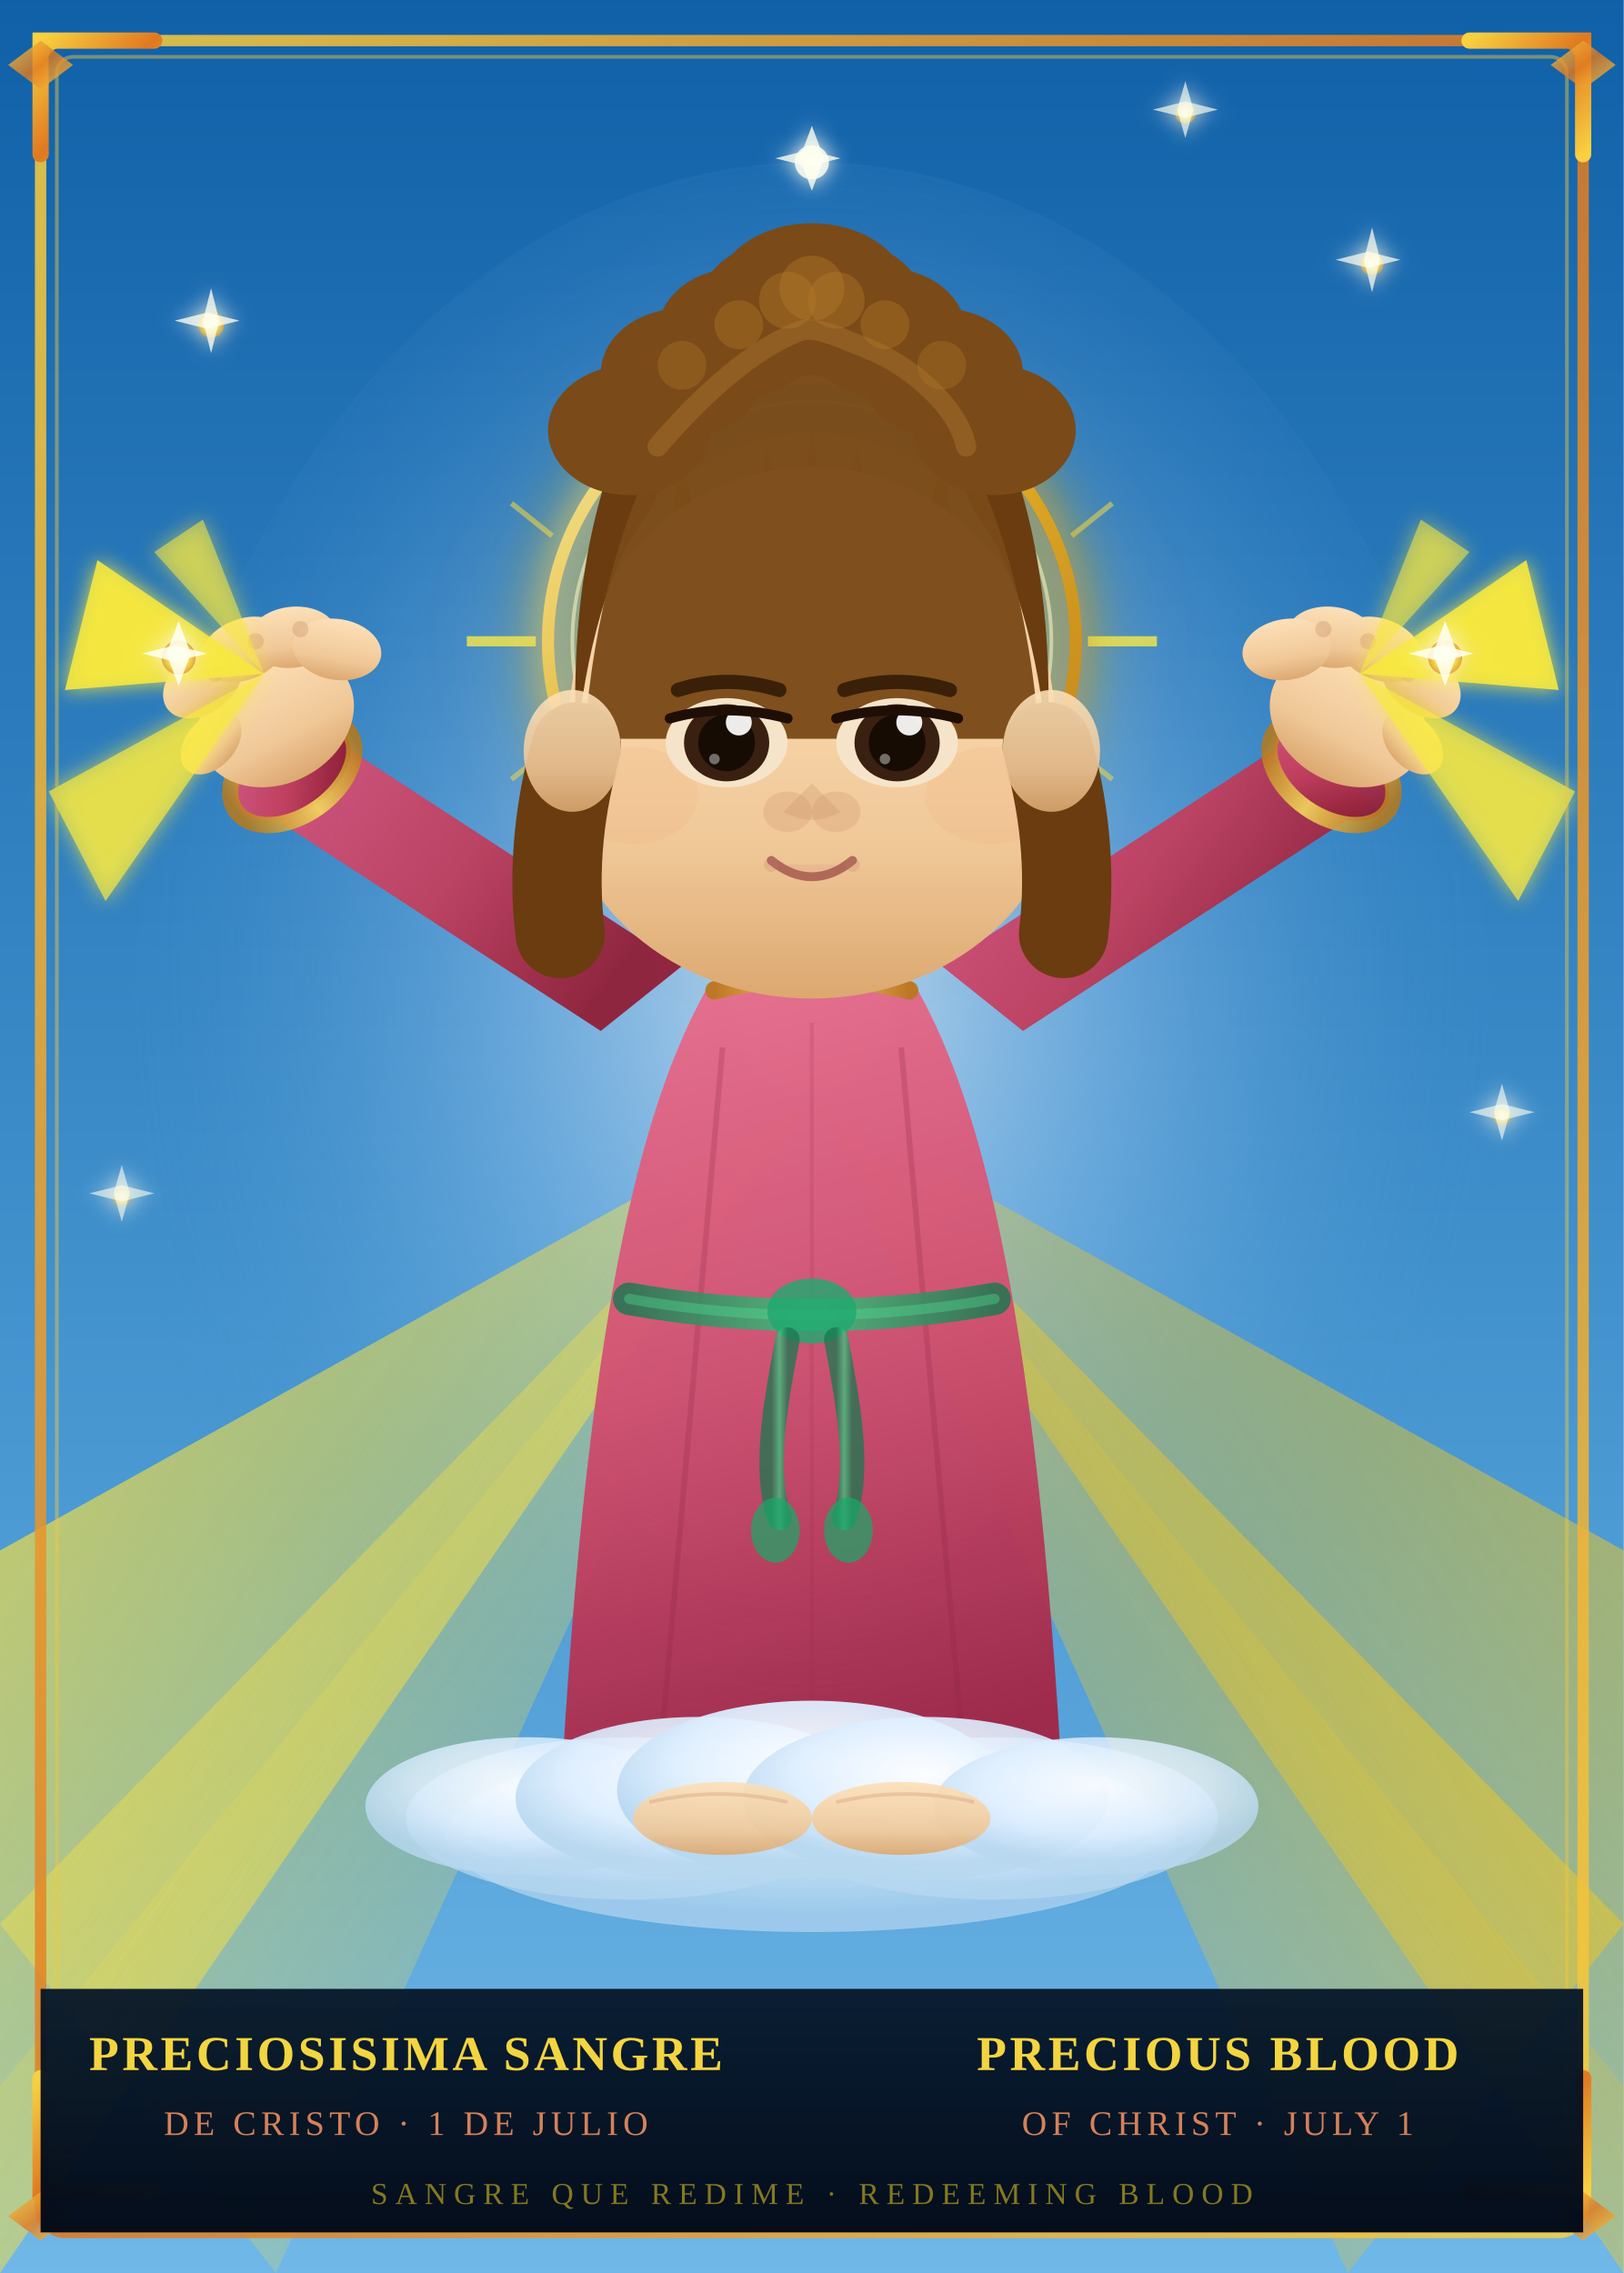
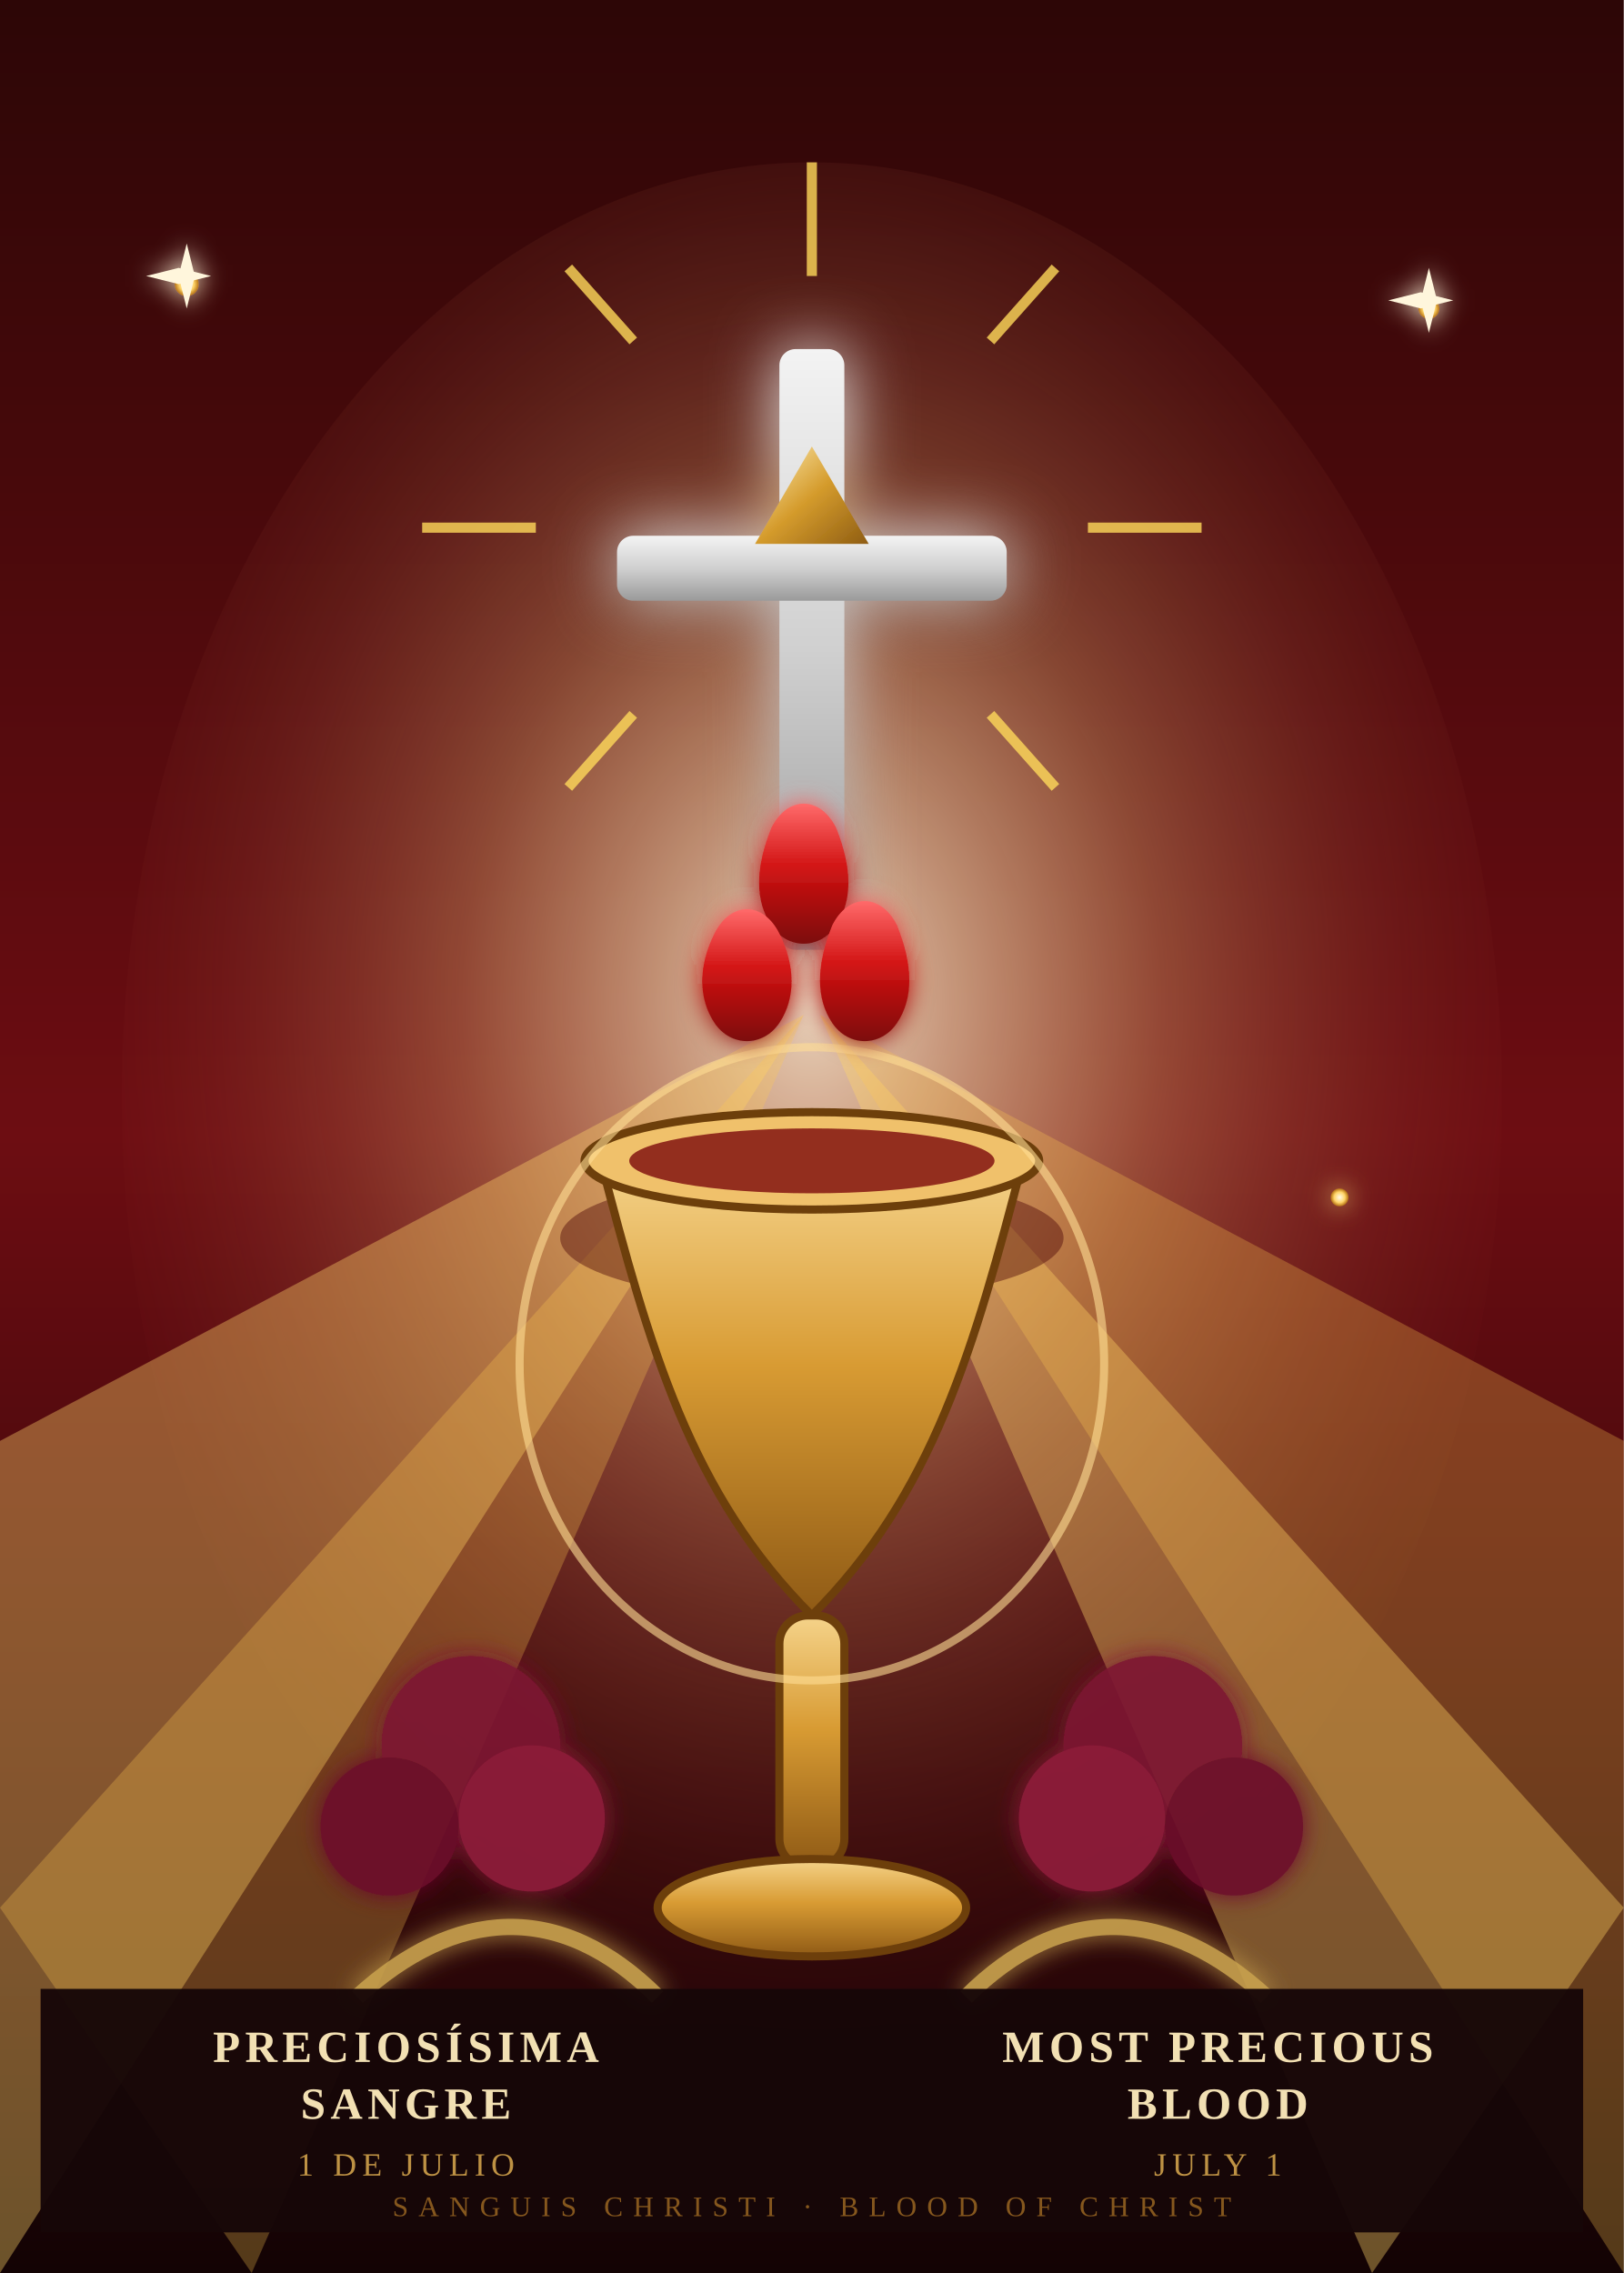
<svg xmlns="http://www.w3.org/2000/svg" viewBox="0 0 400 560" width="400" height="560">
  <defs>
-     <linearGradient id="dn-bg" x1="0" y1="0" x2="0" y2="1">
-       <stop offset="0%" stop-color="#1060a8" />
-       <stop offset="55%" stop-color="#4090cc" />
-       <stop offset="100%" stop-color="#70b8e8" />
+     <linearGradient id="pb-bg" x1="0" y1="0" x2="0" y2="1">
+       <stop offset="0%" stop-color="#2c0606" />
+       <stop offset="50%" stop-color="#6d0d12" />
+       <stop offset="100%" stop-color="#120304" />
    </linearGradient>
-     <radialGradient id="dn-aura" cx="50%" cy="44%" r="52%">
-       <stop offset="0%" stop-color="#ffffff" stop-opacity="0.70" />
-       <stop offset="45%" stop-color="#c0e0ff" stop-opacity="0.32" />
-       <stop offset="100%" stop-color="#4090cc" stop-opacity="0" />
+     <radialGradient id="pb-aura" cx="50%" cy="45%" r="56%">
+       <stop offset="0%" stop-color="#fff4d8" stop-opacity="0.85" />
+       <stop offset="45%" stop-color="#ffd48a" stop-opacity="0.30" />
+       <stop offset="100%" stop-color="#7a1414" stop-opacity="0" />
    </radialGradient>
-     <linearGradient id="dn-r1" x1="0" y1="0" x2="1" y2="1">
-       <stop offset="0%" stop-color="#f8e040" stop-opacity="0.90" />
-       <stop offset="100%" stop-color="#f8e040" stop-opacity="0" />
+     <linearGradient id="pb-gold" x1="0" y1="0" x2="1" y2="1">
+       <stop offset="0%" stop-color="#ffefb8" />
+       <stop offset="50%" stop-color="#d59c2d" />
+       <stop offset="100%" stop-color="#8f5d12" />
    </linearGradient>
-     <linearGradient id="dn-r2" x1="1" y1="0" x2="0" y2="1">
-       <stop offset="0%" stop-color="#f0c820" stop-opacity="0.88" />
-       <stop offset="100%" stop-color="#f0c820" stop-opacity="0" />
+     <linearGradient id="pb-silver" x1="0" y1="0" x2="0" y2="1">
+       <stop offset="0%" stop-color="#f3f3f3" />
+       <stop offset="50%" stop-color="#d0d0d0" />
+       <stop offset="100%" stop-color="#9a9a9a" />
    </linearGradient>
-     <radialGradient id="dn-halo" cx="50%" cy="50%" r="50%">
-       <stop offset="0%" stop-color="#fffef0" stop-opacity="0.92" />
-       <stop offset="48%" stop-color="#f8d840" stop-opacity="0.42" />
-       <stop offset="100%" stop-color="#c09010" stop-opacity="0" />
+     <linearGradient id="pb-cup" x1="0" y1="0" x2="0" y2="1">
+       <stop offset="0%" stop-color="#f5d38a" />
+       <stop offset="45%" stop-color="#d89b33" />
+       <stop offset="100%" stop-color="#8f5a15" />
+     </linearGradient>
+     <linearGradient id="pb-blood" x1="0" y1="0" x2="0" y2="1">
+       <stop offset="0%" stop-color="#ff6a6a" />
+       <stop offset="45%" stop-color="#d21414" />
+       <stop offset="100%" stop-color="#7d0808" />
+     </linearGradient>
+     <radialGradient id="pb-spark" cx="50%" cy="50%" r="50%">
+       <stop offset="0%" stop-color="#fff9ea" />
+       <stop offset="60%" stop-color="#ffd468" />
+       <stop offset="100%" stop-color="#b46f12" />
    </radialGradient>
-     <linearGradient id="dn-gold" x1="0" y1="0" x2="1" y2="1">
-       <stop offset="0%" stop-color="#fff0a0" />
-       <stop offset="48%" stop-color="#e8b020" />
-       <stop offset="100%" stop-color="#c07810" />
-     </linearGradient>
-     <linearGradient id="dn-crown" x1="0" y1="0" x2="0" y2="1">
-       <stop offset="0%" stop-color="#d4a030" />
-       <stop offset="55%" stop-color="#9a6015" />
-       <stop offset="100%" stop-color="#6a3c08" />
-     </linearGradient>
-     <linearGradient id="dn-tunic" x1="0" y1="0" x2="0.15" y2="1">
-       <stop offset="0%" stop-color="#e87090" />
-       <stop offset="52%" stop-color="#d05070" />
-       <stop offset="100%" stop-color="#a02848" />
-     </linearGradient>
-     <linearGradient id="dn-sleeve" x1="0" y1="0" x2="1" y2="0.5">
-       <stop offset="0%" stop-color="#d85880" />
-       <stop offset="55%" stop-color="#c04060" />
-       <stop offset="100%" stop-color="#902038" />
-     </linearGradient>
-     <linearGradient id="dn-trim" x1="0" y1="0" x2="1" y2="0">
-       <stop offset="0%" stop-color="#b87818" />
-       <stop offset="50%" stop-color="#f8e060" />
-       <stop offset="100%" stop-color="#b87818" />
-     </linearGradient>
-     <linearGradient id="dn-sash" x1="0" y1="0" x2="1" y2="0">
-       <stop offset="0%" stop-color="#187850" />
-       <stop offset="50%" stop-color="#38c880" />
-       <stop offset="100%" stop-color="#187850" />
-     </linearGradient>
-     <linearGradient id="dn-skin" x1="0" y1="0" x2="0" y2="1">
-       <stop offset="0%" stop-color="#fde0b8" />
-       <stop offset="65%" stop-color="#f0c898" />
-       <stop offset="100%" stop-color="#dca870" />
-     </linearGradient>
-     <linearGradient id="dn-hair" x1="0.2" y1="0" x2="0.8" y2="1">
-       <stop offset="0%" stop-color="#b87830" />
-       <stop offset="50%" stop-color="#8a5018" />
-       <stop offset="100%" stop-color="#5a3008" />
-     </linearGradient>
-     <radialGradient id="dn-cloud" cx="50%" cy="35%" r="55%">
-       <stop offset="0%" stop-color="#ffffff" />
-       <stop offset="65%" stop-color="#ddeeff" />
-       <stop offset="100%" stop-color="#b8d8f0" />
-     </radialGradient>
-     <radialGradient id="dn-spark" cx="50%" cy="50%" r="50%">
-       <stop offset="0%" stop-color="#fffff8" />
-       <stop offset="55%" stop-color="#f8e858" />
-       <stop offset="100%" stop-color="#e0a020" />
-     </radialGradient>
-     <linearGradient id="dn-frame" x1="0" y1="0" x2="1" y2="1">
-       <stop offset="0%" stop-color="#f8d040" />
-       <stop offset="50%" stop-color="#e07820" />
-       <stop offset="100%" stop-color="#f8d040" />
-     </linearGradient>
-     <linearGradient id="dn-panel" x1="0" y1="0" x2="0" y2="1">
-       <stop offset="0%" stop-color="#041428" stop-opacity="0.96" />
-       <stop offset="100%" stop-color="#020a18" stop-opacity="1" />
-     </linearGradient>
-     <filter id="dn-sg" x="-35%" y="-35%" width="170%" height="170%">
-       <feGaussianBlur stdDeviation="10" result="b" />
+     <filter id="pb-glow" x="-40%" y="-40%" width="180%" height="180%">
+       <feGaussianBlur stdDeviation="8" result="b" />
      <feMerge>
        <feMergeNode in="b" />
        <feMergeNode in="SourceGraphic" />
      </feMerge>
    </filter>
-     <filter id="dn-gf" x="-28%" y="-28%" width="156%" height="156%">
-       <feGaussianBlur stdDeviation="4" result="b" />
-       <feMerge>
-         <feMergeNode in="b" />
-         <feMergeNode in="SourceGraphic" />
-       </feMerge>
-     </filter>
-     <filter id="dn-sp" x="-100%" y="-100%" width="300%" height="300%">
-       <feGaussianBlur stdDeviation="2.5" result="b" />
+     <filter id="pb-soft" x="-40%" y="-40%" width="180%" height="180%">
+       <feGaussianBlur stdDeviation="3" result="b" />
      <feMerge>
        <feMergeNode in="b" />
        <feMergeNode in="SourceGraphic" />
      </feMerge>
    </filter>
  </defs>
  <style>
-     @keyframes auraPulse  { 0%,100%{opacity:.78} 50%{opacity:1.0} }
-     @keyframes sunSpin    { from{transform:rotate(0deg)} to{transform:rotate(360deg)} }
-     @keyframes rayAlt1    { 0%,100%{opacity:.88} 50%{opacity:.44} }
-     @keyframes rayAlt2    { 0%,100%{opacity:.44} 50%{opacity:.88} }
-     @keyframes twinkA     { 0%,100%{opacity:0;transform:scale(.5)} 50%{opacity:1;transform:scale(1.3)} }
-     @keyframes twinkB     { 0%,100%{opacity:1} 50%{opacity:.05} }
-     @keyframes crownGlow  { 0%,100%{opacity:.86} 50%{opacity:1.0} }
-     @keyframes handGlow   { 0%,100%{opacity:.28} 50%{opacity:.58} }
-     .aura  { animation: auraPulse  4.0s ease-in-out infinite; }
-     .sun   { animation: sunSpin   30s  linear     infinite; transform-origin: 200px 158px; }
-     .rl    { animation: rayAlt1    4.5s ease-in-out infinite; }
-     .rr    { animation: rayAlt2    4.5s ease-in-out infinite; }
-     .s1    { animation: twinkA     3.0s ease-in-out infinite; }
-     .s2    { animation: twinkB     3.6s ease-in-out infinite; }
-     .s3    { animation: twinkA     4.2s ease-in-out  .7s infinite; }
-     .s4    { animation: twinkB     2.6s ease-in-out 1.3s infinite; }
-     .s5    { animation: twinkA     3.9s ease-in-out  .3s infinite; }
-     .crown { animation: crownGlow  3.2s ease-in-out infinite; }
-     .hg    { animation: handGlow   2.8s ease-in-out infinite; }
+     @keyframes auraPulse { 0%,100%{opacity:.76} 50%{opacity:1} }
+     @keyframes sunSpin { from{transform:rotate(0deg)} to{transform:rotate(360deg)} }
+     @keyframes rayAlt1 { 0%,100%{opacity:.9} 50%{opacity:.45} }
+     @keyframes rayAlt2 { 0%,100%{opacity:.45} 50%{opacity:.9} }
+     @keyframes twinkA { 0%,100%{opacity:0;transform:scale(.5)} 50%{opacity:1;transform:scale(1.25)} }
+     @keyframes twinkB { 0%,100%{opacity:1} 50%{opacity:.12} }
+     @keyframes dropFlow { 0%,100%{transform:translateY(0px)} 50%{transform:translateY(4px)} }
+     @keyframes cupGlow { 0%,100%{opacity:.82} 50%{opacity:1} }
+ 
+     .aura { animation: auraPulse 4.2s ease-in-out infinite; }
+     .sun { animation: sunSpin 30s linear infinite; transform-origin: 200px 140px; }
+     .rl { animation: rayAlt1 4.5s ease-in-out infinite; }
+     .rr { animation: rayAlt2 4.5s ease-in-out infinite; }
+     .s1 { animation: twinkA 3.1s ease-in-out infinite; }
+     .s2 { animation: twinkB 3.8s ease-in-out infinite; }
+     .s3 { animation: twinkA 4.0s ease-in-out .8s infinite; }
+     .drop { animation: dropFlow 2.2s ease-in-out infinite; }
+     .cup-glow { animation: cupGlow 3.0s ease-in-out infinite; }
  </style>
-   <rect width="400" height="560" fill="url(#dn-bg)" />
-   <ellipse class="aura" cx="200" cy="265" rx="168" ry="225" fill="url(#dn-aura)" />
-   <g filter="url(#dn-sp)">
+   <rect width="400" height="560" fill="url(#pb-bg)" />
+   <ellipse class="aura" cx="200" cy="270" rx="170" ry="230" fill="url(#pb-aura)" />
+   <g class="sun">
+     <line x1="200" y1="68" x2="200" y2="40" stroke="#ffd95a" stroke-width="2.5" opacity=".8" />
+     <line x1="244" y1="84" x2="260" y2="66" stroke="#ffd95a" stroke-width="2.5" opacity=".8" />
+     <line x1="268" y1="130" x2="296" y2="130" stroke="#ffd95a" stroke-width="2.5" opacity=".8" />
+     <line x1="244" y1="176" x2="260" y2="194" stroke="#ffd95a" stroke-width="2.5" opacity=".8" />
+     <line x1="200" y1="192" x2="200" y2="220" stroke="#ffd95a" stroke-width="2.5" opacity=".8" />
+     <line x1="156" y1="176" x2="140" y2="194" stroke="#ffd95a" stroke-width="2.5" opacity=".8" />
+     <line x1="132" y1="130" x2="104" y2="130" stroke="#ffd95a" stroke-width="2.5" opacity=".8" />
+     <line x1="156" y1="84" x2="140" y2="66" stroke="#ffd95a" stroke-width="2.5" opacity=".8" />
+   </g>
+   <g class="rl">
+     <polygon points="198,250 0,560 0,355" fill="#ffd46a" opacity=".38" />
+     <polygon points="198,250 0,470 62,560" fill="#ffc84e" opacity=".28" />
+   </g>
+   <g class="rr">
+     <polygon points="202,250 400,470 338,560" fill="#ffd46a" opacity=".38" />
+     <polygon points="202,250 400,355 400,560" fill="#ffc84e" opacity=".28" />
+   </g>
+   <g filter="url(#pb-soft)">
    <g class="s1">
-       <circle cx="52" cy="80" r="3.2" fill="url(#dn-spark)" opacity=".82" />
-       <polygon points="52,71 54,79 52,87 50,79" fill="#fffff0" opacity=".76" />
-       <polygon points="43,79 51,81 59,79 51,77" fill="#fffff0" opacity=".76" />
+       <circle cx="46" cy="70" r="3" fill="url(#pb-spark)" />
+       <polygon points="46,60 48,68 46,76 44,68" fill="#fff6dc" />
+       <polygon points="36,68 44,70 52,68 44,66" fill="#fff6dc" />
    </g>
    <g class="s2">
-       <circle cx="338" cy="65" r="2.8" fill="url(#dn-spark)" opacity=".76" />
-       <polygon points="338,56 340,64 338,72 336,64" fill="#fffff0" opacity=".70" />
-       <polygon points="329,64 337,66 345,64 337,62" fill="#fffff0" opacity=".70" />
+       <circle cx="352" cy="76" r="2.6" fill="url(#pb-spark)" />
+       <polygon points="352,66 354,74 352,82 350,74" fill="#fff6dc" />
+       <polygon points="342,74 350,76 358,74 350,72" fill="#fff6dc" />
    </g>
    <g class="s3">
-       <circle cx="370" cy="275" r="2.2" fill="url(#dn-spark)" opacity=".65" />
-       <polygon points="370,267 372,274 370,281 368,274" fill="#fffff0" opacity=".60" />
-       <polygon points="362,274 370,276 378,274 370,272" fill="#fffff0" opacity=".60" />
-     </g>
-     <g class="s4">
-       <circle cx="30" cy="295" r="2.2" fill="url(#dn-spark)" opacity=".62" />
-       <polygon points="30,287 32,294 30,301 28,294" fill="#fffff0" opacity=".58" />
-       <polygon points="22,294 30,296 38,294 30,292" fill="#fffff0" opacity=".58" />
-     </g>
-     <g class="s5">
-       <circle cx="292" cy="28" r="2.5" fill="url(#dn-spark)" opacity=".70" />
-       <polygon points="292,20 294,27 292,34 290,27" fill="#fffff0" opacity=".65" />
-       <polygon points="284,27 292,29 300,27 292,25" fill="#fffff0" opacity=".65" />
-     </g>
-     <g class="s1">
-       <circle cx="200" cy="40" r="4.2" fill="#fffff0" opacity=".82" />
-       <polygon points="200,31 203,39 200,47 197,39" fill="#fffff0" opacity=".78" />
-       <polygon points="191,39 199,41 207,39 199,37" fill="#fffff0" opacity=".78" />
+       <circle cx="330" cy="295" r="2.2" fill="url(#pb-spark)" />
    </g>
  </g>
-   <g class="rl">
-     <polygon points="198,272 0,560 0,382" fill="url(#dn-r1)" opacity=".90" />
-     <polygon points="198,272 0,474 68,560" fill="url(#dn-r1)" opacity=".72" />
-     <polygon points="198,272 0,560 0,514" fill="url(#dn-r1)" opacity=".36" />
+   <g filter="url(#pb-glow)">
+     <rect x="192" y="86" width="16" height="148" rx="4" fill="url(#pb-silver)" />
+     <rect x="152" y="132" width="96" height="16" rx="4" fill="url(#pb-silver)" />
+     <path d="M 200 110 L 186 134 L 214 134 Z" fill="url(#pb-gold)" />
  </g>
-   <g class="rr">
-     <polygon points="202,272 400,474 332,560" fill="url(#dn-r2)" opacity=".90" />
-     <polygon points="202,272 400,382 400,560" fill="url(#dn-r2)" opacity=".72" />
-     <polygon points="202,272 400,514 400,560" fill="url(#dn-r2)" opacity=".36" />
+   <g>
+     <ellipse cx="200" cy="305" rx="62" ry="16" fill="#4f0909" opacity=".45" />
+     <path d="M 148 286 C 160 332 170 368 200 398 C 230 368 240 332 252 286 Z" fill="url(#pb-cup)" stroke="#6d3f0b" stroke-width="2" />
+     <ellipse cx="200" cy="286" rx="56" ry="12" fill="#f0c16b" stroke="#6d3f0b" stroke-width="2" />
+     <ellipse cx="200" cy="286" rx="45" ry="8" fill="#7f0d0d" opacity=".82" />
+     <rect x="192" y="398" width="16" height="62" rx="7" fill="url(#pb-cup)" stroke="#6d3f0b" stroke-width="2" />
+     <ellipse cx="200" cy="470" rx="38" ry="12" fill="url(#pb-cup)" stroke="#6d3f0b" stroke-width="2" />
+     <ellipse class="cup-glow" cx="200" cy="336" rx="72" ry="78" fill="none" stroke="#ffde94" stroke-width="2" opacity=".6" />
  </g>
-   <circle class="aura" cx="200" cy="158" r="80" fill="url(#dn-halo)" filter="url(#dn-sg)" />
-   <g class="sun">
-     <line x1="200" y1="92" x2="200" y2="75" stroke="#f8e848" stroke-width="2.5" opacity=".82" />
-     <line x1="246" y1="112" x2="256" y2="102" stroke="#f8e848" stroke-width="2.5" opacity=".80" />
-     <line x1="268" y1="158" x2="285" y2="158" stroke="#f8e848" stroke-width="2.5" opacity=".80" />
-     <line x1="246" y1="204" x2="256" y2="214" stroke="#f8e848" stroke-width="2.5" opacity=".78" />
-     <line x1="200" y1="224" x2="200" y2="241" stroke="#f8e848" stroke-width="2.5" opacity=".75" />
-     <line x1="154" y1="204" x2="144" y2="214" stroke="#f8e848" stroke-width="2.5" opacity=".78" />
-     <line x1="132" y1="158" x2="115" y2="158" stroke="#f8e848" stroke-width="2.5" opacity=".80" />
-     <line x1="154" y1="112" x2="144" y2="102" stroke="#f8e848" stroke-width="2.5" opacity=".80" />
-     <line x1="228" y1="96" x2="236" y2="87" stroke="#f8d840" stroke-width="1.3" opacity=".55" />
-     <line x1="264" y1="132" x2="274" y2="124" stroke="#f8d840" stroke-width="1.3" opacity=".55" />
-     <line x1="264" y1="184" x2="274" y2="192" stroke="#f8d840" stroke-width="1.3" opacity=".52" />
-     <line x1="228" y1="220" x2="236" y2="229" stroke="#f8d840" stroke-width="1.3" opacity=".52" />
-     <line x1="172" y1="220" x2="164" y2="229" stroke="#f8d840" stroke-width="1.3" opacity=".52" />
-     <line x1="136" y1="184" x2="126" y2="192" stroke="#f8d840" stroke-width="1.3" opacity=".52" />
-     <line x1="136" y1="132" x2="126" y2="124" stroke="#f8d840" stroke-width="1.3" opacity=".55" />
-     <line x1="172" y1="96" x2="164" y2="87" stroke="#f8d840" stroke-width="1.3" opacity=".55" />
+   <g class="drop" filter="url(#pb-soft)">
+     <path d="M 190 204 C 186 214 186 222 190 228 C 194 234 202 234 206 228 C 210 222 210 214 206 204 C 202 196 194 196 190 204 Z" fill="url(#pb-blood)" />
+     <path d="M 205 228 C 201 238 201 246 205 252 C 209 258 217 258 221 252 C 225 246 225 238 221 228 C 217 220 209 220 205 228 Z" fill="url(#pb-blood)" />
+     <path d="M 176 230 C 172 238 172 246 176 252 C 180 258 188 258 192 252 C 196 246 196 238 192 230 C 188 222 180 222 176 230 Z" fill="url(#pb-blood)" />
  </g>
-   <circle class="crown" cx="200" cy="158" r="65" fill="none" stroke="url(#dn-gold)" stroke-width="3.0" opacity=".94" filter="url(#dn-gf)" />
-   <circle cx="200" cy="158" r="59" fill="none" stroke="#fff8c0" stroke-width="0.9" opacity=".55" />
-   <path d="M 162,132 Q 200,128 238,132 L 238,140 Q 200,136 162,140 Z" fill="url(#dn-crown)" opacity=".92" />
-   <polygon points="165,132 168,112 172,132" fill="url(#dn-crown)" opacity=".90" />
-   <polygon points="175,132 178,122 181,132" fill="url(#dn-crown)" opacity=".84" />
-   <polygon points="186,132 189,108 193,132" fill="url(#dn-crown)" opacity=".92" />
-   <polygon points="197,132 200,104 203,132" fill="url(#dn-crown)" opacity=".96" />
-   <polygon points="207,132 211,108 215,132" fill="url(#dn-crown)" opacity=".92" />
-   <polygon points="219,132 222,122 225,132" fill="url(#dn-crown)" opacity=".84" />
-   <polygon points="228,132 232,112 235,132" fill="url(#dn-crown)" opacity=".90" />
-   <circle cx="168" cy="133" r="2.5" fill="#ffe090" opacity=".88" />
-   <circle cx="189" cy="133" r="2.5" fill="#ff8070" opacity=".88" />
-   <circle cx="200" cy="133" r="3.2" fill="#fffae0" opacity=".92" />
-   <circle cx="211" cy="133" r="2.5" fill="#80d8ff" opacity=".88" />
-   <circle cx="232" cy="133" r="2.5" fill="#ffe090" opacity=".88" />
-   <path d="M 163,137 Q 200,134 237,137" fill="none" stroke="#f8e878" stroke-width="1.0" opacity=".40" />
-   <path d="M 175,242 C 160,268 145,315 138,445            L 262,445 C 255,315 240,268 225,242 Z" fill="url(#dn-tunic)" opacity=".97" />
-   <line x1="178" y1="258" x2="162" y2="440" stroke="#8a2040" stroke-width="1.4" opacity=".22" />
-   <line x1="200" y1="252" x2="200" y2="442" stroke="#9a2848" stroke-width="1.0" opacity=".16" />
-   <line x1="222" y1="258" x2="238" y2="440" stroke="#8a2040" stroke-width="1.4" opacity=".22" />
-   <polygon points="168,238  148,254  62,198  82,182" fill="url(#dn-sleeve)" opacity=".96" />
-   <ellipse cx="72" cy="190" rx="16" ry="10" fill="url(#dn-sleeve)" transform="rotate(-35,72,190)" opacity=".96" />
-   <ellipse cx="72" cy="190" rx="17" ry="11" fill="none" stroke="url(#dn-trim)" stroke-width="4" transform="rotate(-35,72,190)" opacity=".85" />
-   <polygon points="232,238  252,254  338,198  318,182" fill="url(#dn-sleeve)" opacity=".96" />
-   <ellipse cx="328" cy="190" rx="16" ry="10" fill="url(#dn-sleeve)" transform="rotate(35,328,190)" opacity=".96" />
-   <ellipse cx="328" cy="190" rx="17" ry="11" fill="none" stroke="url(#dn-trim)" stroke-width="4" transform="rotate(35,328,190)" opacity=".85" />
-   <path d="M 176,244 Q 200,238 224,244" fill="none" stroke="url(#dn-trim)" stroke-width="4.5" stroke-linecap="round" opacity=".88" />
-   <path d="M 138,445 Q 200,453 262,445" fill="none" stroke="url(#dn-trim)" stroke-width="5.5" stroke-linecap="round" opacity=".88" />
-   <path d="M 140,433 Q 200,441 260,433" fill="none" stroke="url(#dn-trim)" stroke-width="2.0" stroke-linecap="round" opacity=".50" />
-   <path d="M 155,320 Q 200,328 245,320" fill="none" stroke="url(#dn-sash)" stroke-width="8" stroke-linecap="round" opacity=".82" />
-   <path d="M 155,320 Q 200,328 245,320" fill="none" stroke="#50e090" stroke-width="2.5" stroke-linecap="round" opacity=".38" />
-   <ellipse cx="200" cy="323" rx="11" ry="8" fill="#20a870" opacity=".82" />
-   <path d="M 194,330 C 191,346 188,362 192,374" fill="none" stroke="url(#dn-sash)" stroke-width="6" stroke-linecap="round" opacity=".75" />
-   <path d="M 206,330 C 209,346 212,362 208,374" fill="none" stroke="url(#dn-sash)" stroke-width="6" stroke-linecap="round" opacity=".75" />
-   <ellipse cx="191" cy="377" rx="6" ry="8" fill="#18a868" opacity=".70" />
-   <ellipse cx="209" cy="377" rx="6" ry="8" fill="#18a868" opacity=".70" />
-   <ellipse cx="68" cy="177" rx="20" ry="16" fill="url(#dn-skin)" transform="rotate(-28,68,177)" />
-   <ellipse cx="50" cy="168" rx="11" ry="7.5" fill="url(#dn-skin)" transform="rotate(-38,50,168)" />
-   <ellipse cx="60" cy="160" rx="11" ry="7.5" fill="url(#dn-skin)" transform="rotate(-22,60,160)" />
-   <ellipse cx="72" cy="157" rx="11" ry="7.5" fill="url(#dn-skin)" transform="rotate(-7,72,157)" />
-   <ellipse cx="83" cy="160" rx="11" ry="7.5" fill="url(#dn-skin)" transform="rotate(9,83,160)" />
-   <ellipse cx="52" cy="183" rx="9" ry="6" fill="url(#dn-skin)" transform="rotate(-48,52,183)" />
-   <circle cx="53" cy="166" r="2" fill="#c8906a" opacity=".35" />
-   <circle cx="63" cy="158" r="2" fill="#c8906a" opacity=".35" />
-   <circle cx="74" cy="155" r="2" fill="#c8906a" opacity=".35" />
-   <g class="hg" filter="url(#dn-sp)">
-     <polygon points="65,166 24,138 16,170" fill="#f8e840" opacity=".88" />
-     <polygon points="65,166 12,195 26,222" fill="#f8e840" opacity=".68" />
-     <polygon points="65,166 38,136 50,128" fill="#f8e840" opacity=".55" />
+   <g filter="url(#pb-soft)" opacity=".92">
+     <circle cx="116" cy="430" r="22" fill="#7d1430" />
+     <circle cx="131" cy="448" r="18" fill="#8f1b3b" />
+     <circle cx="96" cy="450" r="17" fill="#6c1029" />
+     <circle cx="284" cy="430" r="22" fill="#7d1430" />
+     <circle cx="269" cy="448" r="18" fill="#8f1b3b" />
+     <circle cx="304" cy="450" r="17" fill="#6c1029" />
+     <path d="M 88 492 C 112 470 138 468 162 492" fill="none" stroke="#c8a14d" stroke-width="4" />
+     <path d="M 238 492 C 262 468 288 470 312 492" fill="none" stroke="#c8a14d" stroke-width="4" />
  </g>
-   <g class="s3" filter="url(#dn-sp)">
-     <circle cx="44" cy="162" r="4.2" fill="url(#dn-spark)" opacity=".92" />
-     <polygon points="44,153 47,161 44,169 41,161" fill="#fffff0" opacity=".88" />
-     <polygon points="35,161 43,163 51,161 43,159" fill="#fffff0" opacity=".88" />
-   </g>
-   <ellipse cx="332" cy="177" rx="20" ry="16" fill="url(#dn-skin)" transform="rotate(28,332,177)" />
-   <ellipse cx="350" cy="168" rx="11" ry="7.5" fill="url(#dn-skin)" transform="rotate(38,350,168)" />
-   <ellipse cx="340" cy="160" rx="11" ry="7.5" fill="url(#dn-skin)" transform="rotate(22,340,160)" />
-   <ellipse cx="328" cy="157" rx="11" ry="7.5" fill="url(#dn-skin)" transform="rotate(7,328,157)" />
-   <ellipse cx="317" cy="160" rx="11" ry="7.5" fill="url(#dn-skin)" transform="rotate(-9,317,160)" />
-   <ellipse cx="348" cy="183" rx="9" ry="6" fill="url(#dn-skin)" transform="rotate(48,348,183)" />
-   <circle cx="347" cy="166" r="2" fill="#c8906a" opacity=".35" />
-   <circle cx="337" cy="158" r="2" fill="#c8906a" opacity=".35" />
-   <circle cx="326" cy="155" r="2" fill="#c8906a" opacity=".35" />
-   <g class="hg" filter="url(#dn-sp)">
-     <polygon points="335,166 376,138 384,170" fill="#f8e840" opacity=".88" />
-     <polygon points="335,166 388,195 374,222" fill="#f8e840" opacity=".68" />
-     <polygon points="335,166 362,136 350,128" fill="#f8e840" opacity=".55" />
-   </g>
-   <g class="s4" filter="url(#dn-sp)">
-     <circle cx="356" cy="162" r="4.2" fill="url(#dn-spark)" opacity=".92" />
-     <polygon points="356,153 359,161 356,169 353,161" fill="#fffff0" opacity=".88" />
-     <polygon points="347,161 355,163 363,161 355,159" fill="#fffff0" opacity=".88" />
-   </g>
-   <ellipse cx="200" cy="452" rx="90" ry="24" fill="url(#dn-cloud)" opacity=".68" />
-   <ellipse cx="155" cy="448" rx="55" ry="20" fill="url(#dn-cloud)" opacity=".72" />
-   <ellipse cx="245" cy="448" rx="55" ry="20" fill="url(#dn-cloud)" opacity=".72" />
-   <ellipse cx="130" cy="445" rx="40" ry="17" fill="url(#dn-cloud)" opacity=".82" />
-   <ellipse cx="172" cy="443" rx="45" ry="20" fill="url(#dn-cloud)" opacity=".90" />
-   <ellipse cx="200" cy="441" rx="48" ry="22" fill="url(#dn-cloud)" opacity=".94" />
-   <ellipse cx="228" cy="443" rx="45" ry="20" fill="url(#dn-cloud)" opacity=".90" />
-   <ellipse cx="270" cy="445" rx="40" ry="17" fill="url(#dn-cloud)" opacity=".82" />
-   <ellipse cx="178" cy="448" rx="22" ry="9" fill="url(#dn-skin)" opacity=".90" />
-   <ellipse cx="222" cy="448" rx="22" ry="9" fill="url(#dn-skin)" opacity=".90" />
-   <path d="M 160,444 Q 177,440 194,444" fill="none" stroke="#c8906a" stroke-width="0.9" opacity=".32" />
-   <path d="M 206,444 Q 223,440 240,444" fill="none" stroke="#c8906a" stroke-width="0.9" opacity=".32" />
-   <rect x="188" y="218" width="24" height="22" rx="9" fill="url(#dn-skin)" opacity=".98" />
-   <ellipse cx="200" cy="232" rx="14" ry="9" fill="url(#dn-skin)" opacity=".98" />
-   <ellipse cx="200" cy="180" rx="60" ry="65" fill="url(#dn-skin)" />
-   <ellipse cx="200" cy="192" rx="62" ry="54" fill="url(#dn-skin)" />
-   <ellipse cx="156" cy="196" rx="16" ry="12" fill="#f0a070" opacity=".14" />
-   <ellipse cx="244" cy="196" rx="16" ry="12" fill="#f0a070" opacity=".14" />
-   <path d="M 142,184            C 140,145 148,112 160,96            C 170,80 184,72 200,70            C 216,72 230,80 240,96            C 252,112 260,145 258,184            C 256,162 250,138 240,126            C 230,102 218,90 200,88            C 182,90 170,102 160,126            C 150,138 144,162 142,184 Z" fill="#6a3c10" />
-   <path d="M 144,182 C 146,152 154,124 164,108            C 174,92 186,82 200,80            C 214,82 226,92 236,108            C 246,124 254,152 256,182" fill="#7a4a18" opacity=".96" />
-   <path d="M 142,184 C 138,198 136,214 138,230" stroke="#6a3c10" stroke-width="22" fill="none" stroke-linecap="round" />
-   <path d="M 258,184 C 262,198 264,214 262,230" stroke="#6a3c10" stroke-width="22" fill="none" stroke-linecap="round" />
-   <ellipse cx="155" cy="106" rx="20" ry="16" fill="#7a4a18" />
-   <ellipse cx="168" cy="92" rx="20" ry="16" fill="#7a4a18" />
-   <ellipse cx="182" cy="82" rx="20" ry="16" fill="#7a4a18" />
-   <ellipse cx="194" cy="76" rx="22" ry="17" fill="#7a4a18" />
-   <ellipse cx="200" cy="73" rx="24" ry="18" fill="#7a4a18" />
-   <ellipse cx="206" cy="76" rx="22" ry="17" fill="#7a4a18" />
-   <ellipse cx="218" cy="82" rx="20" ry="16" fill="#7a4a18" />
-   <ellipse cx="232" cy="92" rx="20" ry="16" fill="#7a4a18" />
-   <ellipse cx="245" cy="106" rx="20" ry="16" fill="#7a4a18" />
-   <path d="M 162,110 C 174,96 186,86 196,82 C 200,80 204,82 214,86 C 224,90 236,100 238,110" fill="none" stroke="#c08838" stroke-width="5" stroke-linecap="round" opacity=".32" />
-   <circle cx="168" cy="90" r="6" fill="#b07828" opacity=".36" />
-   <circle cx="182" cy="80" r="6" fill="#b07828" opacity=".40" />
-   <circle cx="194" cy="74" r="7" fill="#b07828" opacity=".42" />
-   <circle cx="200" cy="71" r="8" fill="#b07828" opacity=".44" />
-   <circle cx="206" cy="74" r="7" fill="#b07828" opacity=".42" />
-   <circle cx="218" cy="80" r="6" fill="#b07828" opacity=".40" />
-   <circle cx="232" cy="90" r="6" fill="#b07828" opacity=".36" />
-   <ellipse cx="141" cy="185" rx="12" ry="15" fill="url(#dn-skin)" opacity=".88" />
-   <ellipse cx="259" cy="185" rx="12" ry="15" fill="url(#dn-skin)" opacity=".88" />
-   <ellipse cx="179" cy="183" rx="15" ry="11" fill="#f5e4ca" />
-   <ellipse cx="179" cy="183" rx="10.5" ry="9.5" fill="#3a2010" />
-   <ellipse cx="179" cy="183" rx="7.0" ry="7.0" fill="#160c04" />
-   <circle cx="182" cy="178" r="3.2" fill="white" opacity=".92" />
-   <circle cx="176" cy="187" r="1.3" fill="white" opacity=".40" />
-   <path d="M 165,177 Q 179,173 194,177" stroke="#1e0e04" stroke-width="2.5" fill="none" stroke-linecap="round" />
-   <ellipse cx="221" cy="183" rx="15" ry="11" fill="#f5e4ca" />
-   <ellipse cx="221" cy="183" rx="10.5" ry="9.5" fill="#3a2010" />
-   <ellipse cx="221" cy="183" rx="7.0" ry="7.0" fill="#160c04" />
-   <circle cx="224" cy="178" r="3.2" fill="white" opacity=".92" />
-   <circle cx="218" cy="187" r="1.3" fill="white" opacity=".40" />
-   <path d="M 206,177 Q 221,173 236,177" stroke="#1e0e04" stroke-width="2.5" fill="none" stroke-linecap="round" />
-   <path d="M 167,170 Q 179,166 192,170" stroke="#3a2008" stroke-width="3.5" fill="none" stroke-linecap="round" />
-   <path d="M 208,170 Q 221,166 234,170" stroke="#3a2008" stroke-width="3.5" fill="none" stroke-linecap="round" />
-   <ellipse cx="194" cy="200" rx="6" ry="5" fill="#d09870" opacity=".30" />
-   <ellipse cx="206" cy="200" rx="6" ry="5" fill="#d09870" opacity=".30" />
-   <path d="M 200,193 L 193,200 Q 200,204 207,200 Z" fill="#c08860" opacity=".24" />
-   <path d="M 190,212 Q 200,220 210,212" fill="none" stroke="#b06858" stroke-width="2.2" stroke-linecap="round" />
-   <path d="M 193,213 Q 200,217 207,213" fill="#d09080" opacity=".20" />
-   <circle cx="190" cy="213" r="1.8" fill="#c07870" opacity=".22" />
-   <circle cx="210" cy="213" r="1.8" fill="#c07870" opacity=".22" />
-   <rect x="10" y="10" width="380" height="540" rx="6" fill="none" stroke="url(#dn-frame)" stroke-width="2.8" opacity=".86" />
-   <rect x="14" y="14" width="372" height="532" rx="4" fill="none" stroke="#f0c840" stroke-width="0.9" opacity=".45" />
-   <path d="M 10,38 L 10,10 L 38,10" fill="none" stroke="url(#dn-frame)" stroke-width="4" stroke-linecap="round" />
-   <path d="M 362,10 L 390,10 L 390,38" fill="none" stroke="url(#dn-frame)" stroke-width="4" stroke-linecap="round" />
-   <path d="M 10,512 L 10,540 L 38,540" fill="none" stroke="url(#dn-frame)" stroke-width="4" stroke-linecap="round" />
-   <path d="M 362,540 L 390,540 L 390,512" fill="none" stroke="url(#dn-frame)" stroke-width="4" stroke-linecap="round" />
-   <polygon points="10,10 18,16 10,22 2,16" fill="url(#dn-frame)" opacity=".80" />
-   <polygon points="390,10 398,16 390,22 382,16" fill="url(#dn-frame)" opacity=".80" />
-   <polygon points="10,540 18,546 10,552 2,546" fill="url(#dn-frame)" opacity=".80" />
-   <polygon points="390,540 398,546 390,552 382,546" fill="url(#dn-frame)" opacity=".80" />
-   <rect x="10" y="490" width="380" height="60" fill="url(#dn-panel)" opacity=".98" />
-   <line x1="10" y1="490" x2="390" y2="490" stroke="url(#dn-frame)" stroke-width="1.8" opacity=".78" />
-   <text x="100" y="510" text-anchor="middle" font-family="Georgia,'Times New Roman',serif" font-size="12" font-weight="bold" letter-spacing="0.8" fill="#f8d840" opacity=".98">PRECIOSISIMA SANGRE</text>
-   <text x="100" y="526" text-anchor="middle" font-family="Georgia,'Times New Roman',serif" font-size="8.5" letter-spacing="1.2" fill="#f09060" opacity=".88">DE CRISTO · 1 DE JULIO</text>
-   <line x1="200" y1="496" x2="200" y2="544" stroke="url(#dn-frame)" stroke-width="0.9" opacity=".50" />
-   <text x="300" y="510" text-anchor="middle" font-family="Georgia,'Times New Roman',serif" font-size="12" font-weight="bold" letter-spacing="0.8" fill="#f8d840" opacity=".98">PRECIOUS BLOOD</text>
-   <text x="300" y="526" text-anchor="middle" font-family="Georgia,'Times New Roman',serif" font-size="8.5" letter-spacing="1.2" fill="#f09060" opacity=".88">OF CHRIST · JULY 1</text>
-   <text x="200" y="543" text-anchor="middle" font-family="Georgia,'Times New Roman',serif" font-size="7.5" letter-spacing="1.8" fill="#c0a820" opacity=".68">SANGRE QUE REDIME · REDEEMING BLOOD</text>
+   <rect x="10" y="490" width="380" height="60" fill="#160607" opacity=".96" />
+   <line x1="10" y1="490" x2="390" y2="490" stroke="url(#pb-gold)" stroke-width="1.8" opacity=".78" />
+   <text x="100" y="508" text-anchor="middle" font-family="Georgia,'Times New Roman',serif" font-size="11" font-weight="bold" letter-spacing="1.2" fill="#f7e4b7" opacity=".98">PRECIOSÍSIMA</text>
+   <text x="100" y="522" text-anchor="middle" font-family="Georgia,'Times New Roman',serif" font-size="11" font-weight="bold" letter-spacing="1.2" fill="#f7e4b7" opacity=".98">SANGRE</text>
+   <text x="100" y="536" text-anchor="middle" font-family="Georgia,'Times New Roman',serif" font-size="8" letter-spacing="1.4" fill="#d4a44c" opacity=".88">1 DE JULIO</text>
+   <line x1="200" y1="496" x2="200" y2="544" stroke="url(#pb-gold)" stroke-width="0.9" opacity=".50" />
+   <text x="300" y="508" text-anchor="middle" font-family="Georgia,'Times New Roman',serif" font-size="11" font-weight="bold" letter-spacing="1.2" fill="#f7e4b7" opacity=".98">MOST PRECIOUS</text>
+   <text x="300" y="522" text-anchor="middle" font-family="Georgia,'Times New Roman',serif" font-size="11" font-weight="bold" letter-spacing="1.2" fill="#f7e4b7" opacity=".98">BLOOD</text>
+   <text x="300" y="536" text-anchor="middle" font-family="Georgia,'Times New Roman',serif" font-size="8" letter-spacing="1.4" fill="#d4a44c" opacity=".88">JULY 1</text>
+   <text x="200" y="546" text-anchor="middle" font-family="Georgia,'Times New Roman',serif" font-size="7" letter-spacing="2.5" fill="#b87c28" opacity=".68">SANGUIS CHRISTI · BLOOD OF CHRIST</text>
</svg>
